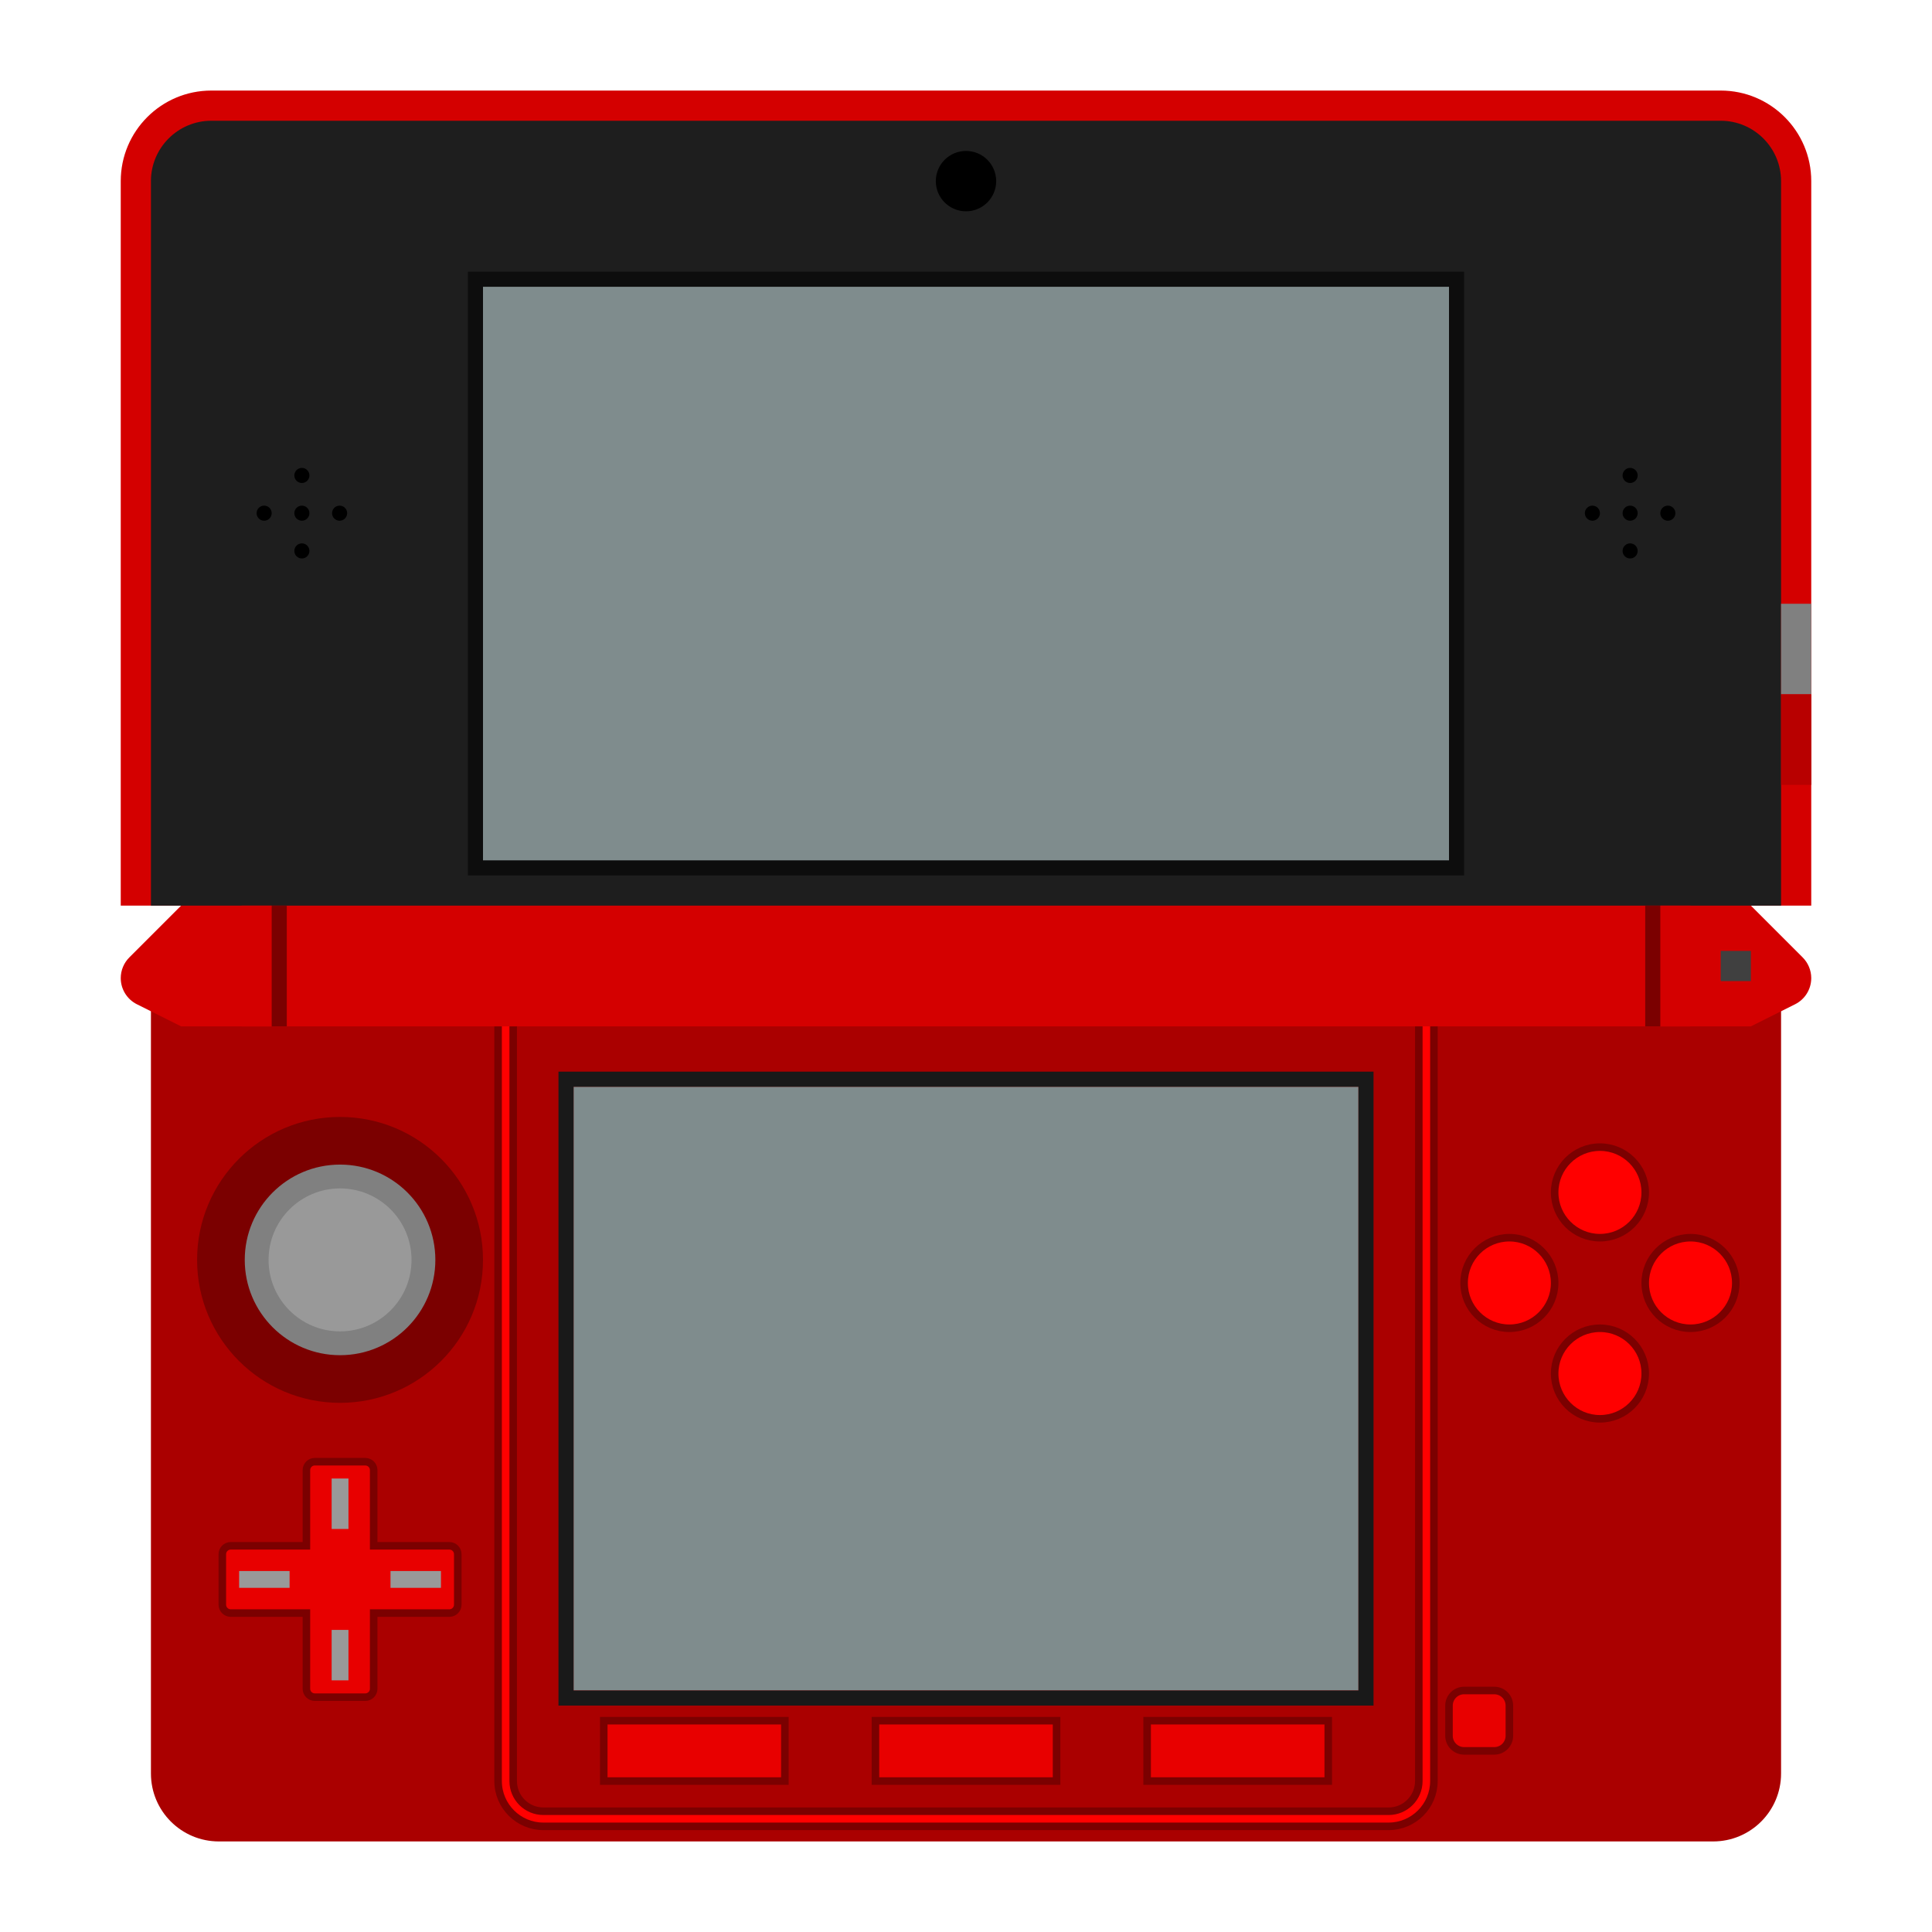
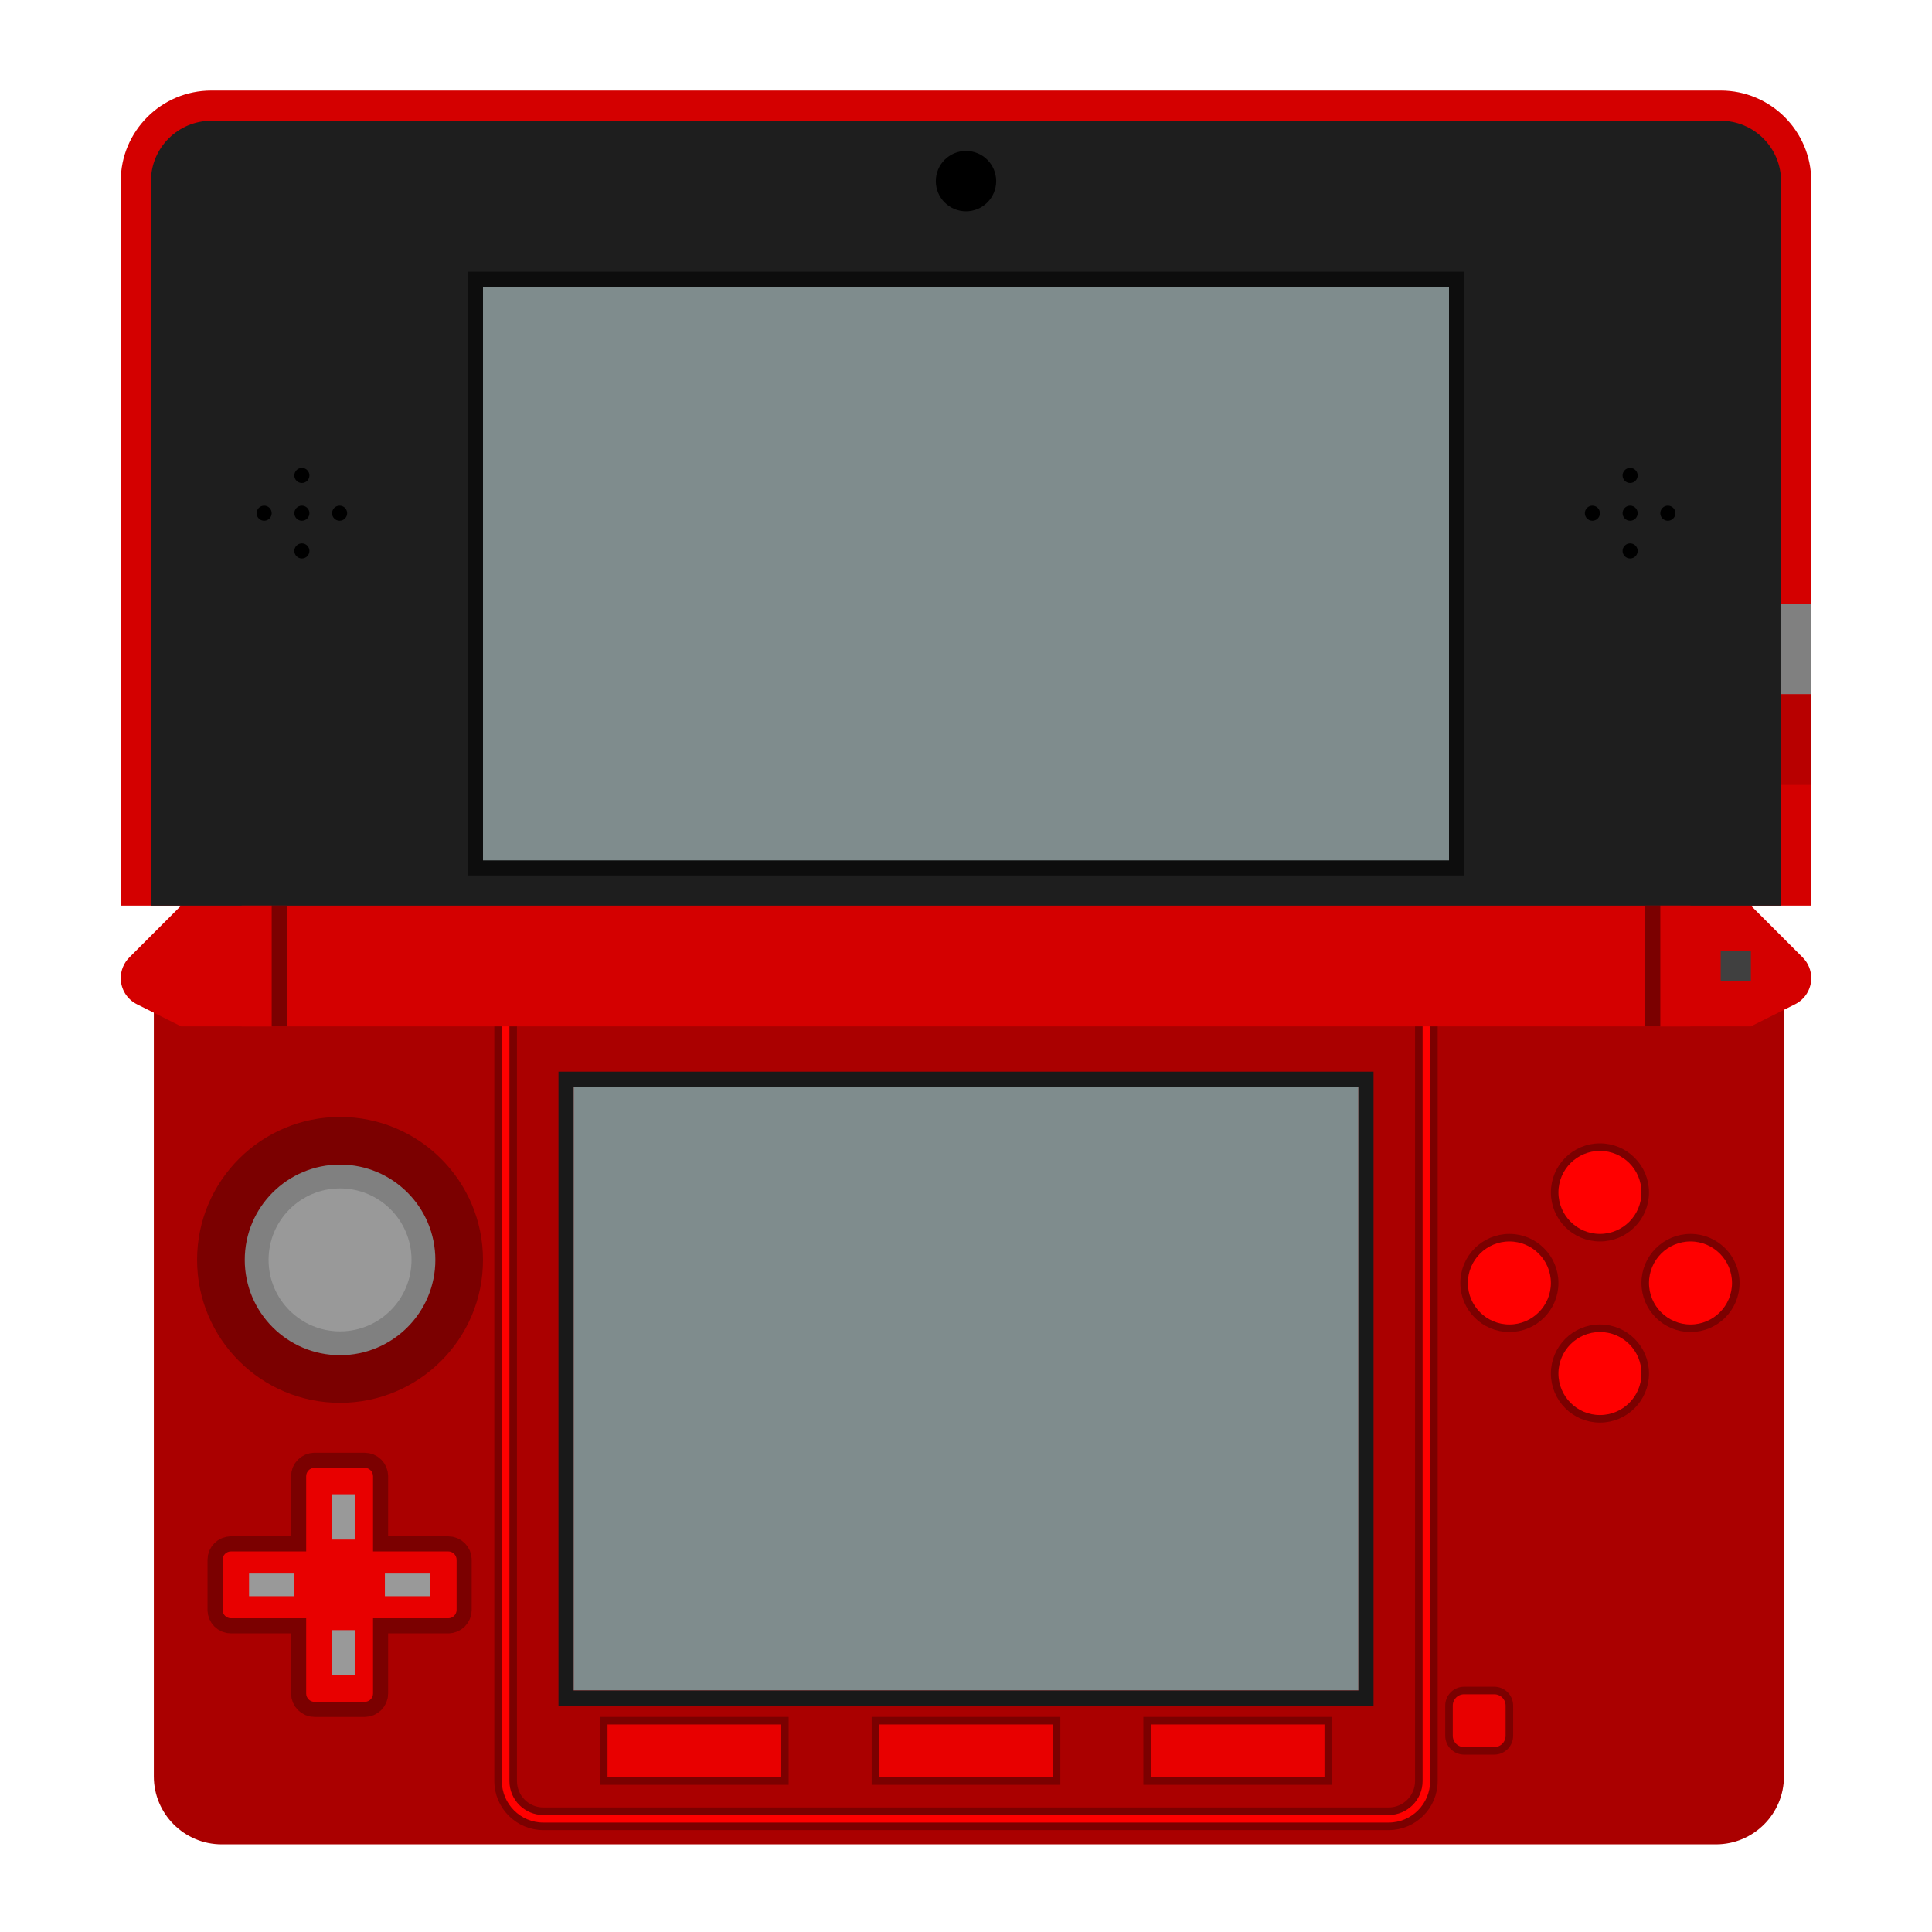
<svg xmlns="http://www.w3.org/2000/svg" viewBox="0 0 341.333 341.333" height="256" width="256" xml:space="preserve" id="svg2" version="1.1">
  <defs id="defs6">
    <clipPath id="clipPath18" clipPathUnits="userSpaceOnUse">
      <path id="path16" d="M 0,256 H 256 V 0 H 0 Z" />
    </clipPath>
    <clipPath id="clipPath26" clipPathUnits="userSpaceOnUse">
      <path id="path24" d="M 16,252 H 240 V 4 H 16 Z" />
    </clipPath>
    <clipPath id="clipPath18-9" clipPathUnits="userSpaceOnUse">
      <path id="path16-8" d="M 0,256 H 256 V 0 H 0 Z" />
    </clipPath>
    <clipPath id="clipPath26-3" clipPathUnits="userSpaceOnUse">
      <path id="path24-7" d="M 8,252 H 248 V 4 H 8 Z" />
    </clipPath>
  </defs>
  <path id="path38-9" style="fill:#d40000;fill-opacity:1;fill-rule:nonzero;stroke:none;stroke-width:1.333" d="M 304,16 H 37.333 c -8.836,0 -16,7.164 -16,16 V 160 H 320 V 32 c 0,-8.836 -7.164,-16 -16,-16" />
  <path id="path42-1" style="fill:#1e1e1e;fill-opacity:1;fill-rule:nonzero;stroke:none;stroke-width:1.333" d="M 304,21.333 H 37.333 c -5.881,0 -10.667,4.785 -10.667,10.667 V 160 h 5.333 v 5.333 H 309.333 V 160 h 5.333 V 32 c 0,-5.881 -4.785,-10.667 -10.667,-10.667" />
  <path d="M 314.667,122.667 H 320 v -16 h -5.333 z" style="fill:#808080;fill-opacity:1;fill-rule:nonzero;stroke:none;stroke-width:1.333" id="path44-1" />
  <path id="path48-3" style="fill:#0d0d0d;fill-opacity:1;fill-rule:nonzero;stroke:none;stroke-width:1.333" d="M 258.667,48 H 256 85.333 82.667 V 50.667 152 154.667 H 85.333 256 258.667 V 152 50.667 Z" />
  <path d="M 256,152 H 85.333 V 50.667 H 256 Z" style="fill:#7f8c8d;fill-opacity:1;fill-rule:nonzero;stroke:none;stroke-width:1.333" id="path50" />
  <path id="path54" style="fill:#000000;fill-opacity:1;fill-rule:nonzero;stroke:none;stroke-width:1.333" d="m 176,32 c 0,2.945 -2.388,5.333 -5.333,5.333 -2.945,0 -5.333,-2.388 -5.333,-5.333 0,-2.945 2.388,-5.333 5.333,-5.333 2.945,0 5.333,2.388 5.333,5.333" />
  <path id="path58" style="fill:#000000;fill-opacity:1;fill-rule:nonzero;stroke:none;stroke-width:1.333" d="m 54.667,97.333 c 0,-0.736 -0.597,-1.333 -1.333,-1.333 -0.736,0 -1.333,0.597 -1.333,1.333 0,0.736 0.597,1.333 1.333,1.333 0.736,0 1.333,-0.597 1.333,-1.333 m 0,-13.333 c 0,-0.736 -0.597,-1.333 -1.333,-1.333 -0.736,0 -1.333,0.597 -1.333,1.333 0,0.736 0.597,1.333 1.333,1.333 0.736,0 1.333,-0.597 1.333,-1.333 m 5.333,5.333 c -0.736,0 -1.333,0.597 -1.333,1.333 0,0.736 0.597,1.333 1.333,1.333 0.736,0 1.333,-0.597 1.333,-1.333 0,-0.736 -0.597,-1.333 -1.333,-1.333 m -13.333,0 c -0.736,0 -1.333,0.597 -1.333,1.333 0,0.736 0.597,1.333 1.333,1.333 0.736,0 1.333,-0.597 1.333,-1.333 0,-0.736 -0.597,-1.333 -1.333,-1.333 m 8,1.333 c 0,0.736 -0.597,1.333 -1.333,1.333 -0.736,0 -1.333,-0.597 -1.333,-1.333 0,-0.736 0.597,-1.333 1.333,-1.333 0.736,0 1.333,0.597 1.333,1.333" />
  <path id="path62" style="fill:#000000;fill-opacity:1;fill-rule:nonzero;stroke:none;stroke-width:1.333" d="m 289.333,97.333 c 0,-0.736 -0.596,-1.333 -1.333,-1.333 -0.737,0 -1.333,0.597 -1.333,1.333 0,0.736 0.596,1.333 1.333,1.333 0.737,0 1.333,-0.597 1.333,-1.333 m 0,-13.333 c 0,-0.736 -0.596,-1.333 -1.333,-1.333 -0.737,0 -1.333,0.597 -1.333,1.333 0,0.736 0.596,1.333 1.333,1.333 0.737,0 1.333,-0.597 1.333,-1.333 m 5.333,5.333 c -0.737,0 -1.333,0.597 -1.333,1.333 0,0.736 0.596,1.333 1.333,1.333 0.737,0 1.333,-0.597 1.333,-1.333 0,-0.736 -0.596,-1.333 -1.333,-1.333 m -13.333,0 c -0.737,0 -1.333,0.597 -1.333,1.333 0,0.736 0.596,1.333 1.333,1.333 0.737,0 1.333,-0.597 1.333,-1.333 0,-0.736 -0.596,-1.333 -1.333,-1.333 m 8,1.333 c 0,0.736 -0.596,1.333 -1.333,1.333 -0.737,0 -1.333,-0.597 -1.333,-1.333 0,-0.736 0.596,-1.333 1.333,-1.333 0.737,0 1.333,0.597 1.333,1.333" />
-   <path id="path66" style="fill:#aa0000;fill-opacity:1;fill-rule:nonzero;stroke:none;stroke-width:1.333" d="M 302.667,325.333 H 38.667 c -6.628,0 -12,-5.372 -12,-12 V 176 H 314.667 v 137.333 c 0,6.628 -5.372,12 -12,12" />
+   <path id="path66" style="fill:#aa0000;fill-opacity:1;fill-rule:nonzero;stroke:none;stroke-width:1.333" d="M 303.178,325.845 H 39.178 c -6.628,0 -12,-5.372 -12,-12 V 176.511 H 315.178 v 137.333 c 0,6.628 -5.372,12 -12,12" />
  <path id="path70" style="fill:#ff0000;fill-opacity:1;fill-rule:nonzero;stroke:#7b0000;stroke-width:1.333;stroke-opacity:1" d="M 245.333,173.333 H 96 c -4.412,0 -8,3.588 -8,8 v 133.333 c 0,4.412 3.588,8 8,8 h 149.333 c 4.412,0 8,-3.588 8,-8 V 181.333 c 0,-4.412 -3.588,-8 -8,-8 m 0,2.667 c 2.945,0 5.333,2.388 5.333,5.333 v 133.333 c 0,2.945 -2.388,5.333 -5.333,5.333 H 96 c -2.945,0 -5.333,-2.388 -5.333,-5.333 V 181.333 c 0,-2.945 2.388,-5.333 5.333,-5.333 h 149.333" />
  <path d="M 298.667,181.333 H 42.667 V 160 h 256 z" style="fill:#d40000;fill-opacity:1;fill-rule:nonzero;stroke:none;stroke-width:1.333" id="path72-4" />
  <path id="path76-8" style="fill:#d40000;fill-opacity:1;fill-rule:nonzero;stroke:none;stroke-width:1.333" d="m 32,160 -9.153,9.153 c -0.969,0.969 -1.513,2.283 -1.513,3.653 0,1.957 1.105,3.747 2.856,4.621 l 7.811,3.905 h 16 V 160 Z" />
  <path id="path80-4" style="fill:#d40000;fill-opacity:1;fill-rule:nonzero;stroke:none;stroke-width:1.333" d="m 309.333,160 9.153,9.153 c 0.969,0.969 1.513,2.283 1.513,3.653 0,1.957 -1.105,3.747 -2.856,4.621 l -7.811,3.905 h -16 V 160 Z" />
  <path d="m 304,173.333 h 5.333 V 168 H 304 Z" style="fill:#404040;fill-opacity:1;fill-rule:nonzero;stroke:none;stroke-width:1.333" id="path82-5" />
  <path id="path86-1" style="fill:#7b0000;fill-opacity:1;fill-rule:nonzero;stroke:none;stroke-width:1.333" d="m 85.333,222.59 c 0,13.948 -11.307,25.255 -25.256,25.255 -13.948,0 -25.256,-11.307 -25.256,-25.255 0,-13.949 11.308,-25.256 25.256,-25.256 13.949,0 25.256,11.307 25.256,25.256" />
  <path id="path90-1" style="fill:#808080;fill-opacity:1;fill-rule:nonzero;stroke:none;stroke-width:1.333" d="m 76.915,222.59 c 0,9.299 -7.539,16.837 -16.837,16.837 -9.3,0 -16.837,-7.539 -16.837,-16.837 0,-9.3 7.537,-16.837 16.837,-16.837 9.299,0 16.837,7.537 16.837,16.837" />
  <path id="path94-2" style="fill:#999999;fill-opacity:1;fill-rule:nonzero;stroke:none;stroke-width:1.333" d="m 72.705,222.59 c 0,6.973 -5.653,12.628 -12.628,12.628 -6.975,0 -12.628,-5.655 -12.628,-12.628 0,-6.975 5.653,-12.629 12.628,-12.629 6.975,0 12.628,5.655 12.628,12.629" />
-   <path id="path98-9" style="fill:#e80000;fill-opacity:1;fill-rule:nonzero;stroke:#7b0000;stroke-width:1.333;stroke-opacity:1" d="M 79.391,273.102 H 66.02 v -13.371 c 0,-0.821 -0.665,-1.487 -1.485,-1.487 h -8.915 c -0.82,0 -1.485,0.665 -1.485,1.487 V 273.102 H 40.764 c -0.82,0 -1.485,0.665 -1.485,1.485 v 8.915 c 0,0.82 0.665,1.485 1.485,1.485 h 13.371 v 13.371 c 0,0.821 0.665,1.487 1.485,1.487 h 8.915 c 0.82,0 1.485,-0.665 1.485,-1.487 V 284.987 H 79.391 c 0.82,0 1.485,-0.665 1.485,-1.485 v -8.915 c 0,-0.82 -0.665,-1.485 -1.485,-1.485" />
-   <path d="m 58.592,261.216 h 2.972 v 8.915 h -2.972 z" style="fill:#999999;fill-opacity:1;fill-rule:nonzero;stroke:none;stroke-width:1.333" id="path100-6" />
-   <path d="m 58.592,287.959 h 2.972 v 8.915 h -2.972 z" style="fill:#999999;fill-opacity:1;fill-rule:nonzero;stroke:none;stroke-width:1.333" id="path102-2" />
-   <path d="m 77.905,280.529 h -8.915 v -2.972 h 8.915 z" style="fill:#999999;fill-opacity:1;fill-rule:nonzero;stroke:none;stroke-width:1.333" id="path104-2" />
-   <path d="m 51.164,280.529 h -8.915 v -2.972 h 8.915 z" style="fill:#999999;fill-opacity:1;fill-rule:nonzero;stroke:none;stroke-width:1.333" id="path106-0" />
+   <path id="path98-9" style="fill:#e80000;fill-opacity:1;fill-rule:nonzero;stroke:#7b0000;stroke-width:5.333;stroke-opacity:1;stroke-miterlimit:4;stroke-dasharray:none;paint-order:stroke fill markers" d="M 79.195,274.094 H 65.906 v -13.288 c 0,-0.816 -0.661,-1.477 -1.476,-1.477 h -8.86 c -0.815,0 -1.476,0.661 -1.476,1.477 v 13.288 H 40.805 c -0.815,0 -1.476,0.661 -1.476,1.476 v 8.859 c 0,0.815 0.661,1.476 1.476,1.476 h 13.288 v 13.288 c 0,0.816 0.661,1.477 1.476,1.477 h 8.86 c 0.815,0 1.476,-0.661 1.476,-1.477 v -13.288 h 13.288 c 0.815,0 1.476,-0.661 1.476,-1.476 v -8.859 c 0,-0.815 -0.661,-1.476 -1.476,-1.476" />
+   <g id="g904">
+     <path id="path104-2" style="fill:#999999;fill-opacity:1;fill-rule:nonzero;stroke:none;stroke-width:1.465" d="m 76,282 h -8 v -4 h 8 z" />
+     <path id="path106-0" style="fill:#999999;fill-opacity:1;fill-rule:nonzero;stroke:none;stroke-width:1.465" d="m 52,282 h -8 v -4 h 8 z" />
+   </g>
  <path d="M 240,298.667 H 101.333 V 192 H 240 Z" style="fill:#7f8c8d;fill-opacity:1;fill-rule:nonzero;stroke:none;stroke-width:1.333" id="path108" />
  <path id="path112" style="fill:#191919;fill-opacity:1;fill-rule:nonzero;stroke:none;stroke-width:1.333" d="M 242.667,189.333 H 240 101.333 98.667 V 192 298.667 301.333 H 101.333 240 242.667 V 298.667 192 Z M 240,298.667 H 101.333 V 192 H 240 Z" />
  <path d="m 138.667,314.667 h -32 V 304 h 32 z" style="fill:#e80000;fill-opacity:1;fill-rule:nonzero;stroke:#7b0000;stroke-width:1.333;stroke-opacity:1" id="path114-0" />
  <path d="m 186.667,314.667 h -32 V 304 h 32 z" style="fill:#e80000;fill-opacity:1;fill-rule:nonzero;stroke:#7b0000;stroke-width:1.333;stroke-opacity:1" id="path116" />
  <path d="m 234.667,314.667 h -32 V 304 h 32 z" style="fill:#e80000;fill-opacity:1;fill-rule:nonzero;stroke:#7b0000;stroke-width:1.333;stroke-opacity:1" id="path118-4" />
  <path id="path122-9" style="fill:#e80000;fill-opacity:1;fill-rule:nonzero;stroke:#7b0000;stroke-width:1.333;stroke-opacity:1" d="m 264,309.333 h -5.333 c -1.472,0 -2.667,-1.195 -2.667,-2.667 v -5.333 c 0,-1.472 1.195,-2.667 2.667,-2.667 H 264 c 1.472,0 2.667,1.195 2.667,2.667 v 5.333 c 0,1.472 -1.195,2.667 -2.667,2.667" />
  <path id="path126-2" style="fill:#ff0000;fill-opacity:1;fill-rule:nonzero;stroke:#7b0000;stroke-width:1.333;stroke-opacity:1" d="m 274.667,226.667 c 0,4.417 -3.583,8 -8,8 -4.417,0 -8,-3.583 -8,-8 0,-4.417 3.583,-8 8,-8 4.417,0 8,3.583 8,8" />
  <path id="path130-4" style="fill:#ff0000;fill-opacity:1;fill-rule:nonzero;stroke:#7b0000;stroke-width:1.333;stroke-opacity:1" d="m 290.667,210.667 c 0,4.417 -3.583,8 -8,8 -4.417,0 -8,-3.583 -8,-8 0,-4.417 3.583,-8 8,-8 4.417,0 8,3.583 8,8" />
  <path id="path134-4" style="fill:#ff0000;fill-opacity:1;fill-rule:nonzero;stroke:#7b0000;stroke-width:1.333;stroke-opacity:1" d="m 290.667,242.667 c 0,4.417 -3.583,8 -8,8 -4.417,0 -8,-3.583 -8,-8 0,-4.417 3.583,-8 8,-8 4.417,0 8,3.583 8,8" />
  <path id="path138-8" style="fill:#ff0000;fill-opacity:1;fill-rule:nonzero;stroke:#7b0000;stroke-width:1.333;stroke-opacity:1" d="m 306.667,226.667 c 0,4.417 -3.583,8 -8,8 -4.417,0 -8,-3.583 -8,-8 0,-4.417 3.583,-8 8,-8 4.417,0 8,3.583 8,8" />
  <path d="m 320,138.667 h -5.333 v -16 H 320 Z" style="fill:#b80000;fill-opacity:1;fill-rule:nonzero;stroke:none;stroke-width:1.333" id="path140" />
  <path d="m 48,181.333 h 2.667 V 160 h -2.667 z" style="fill:#7b0000;fill-opacity:1;fill-rule:nonzero;stroke:none;stroke-width:1.333" id="path142-6" />
  <path d="m 290.667,181.333 h 2.667 V 160 h -2.667 z" style="fill:#7b0000;fill-opacity:1;fill-rule:nonzero;stroke:none;stroke-width:1.333" id="path144" />
+   <g id="g910" transform="rotate(90,60.33333,280.3333)">
+     <path d="m 76,282 h -8 v -4 h 8 z" style="fill:#999999;fill-opacity:1;fill-rule:nonzero;stroke:none;stroke-width:1.465" id="path906" />
+     <path d="m 52,282 h -8 v -4 h 8 z" style="fill:#999999;fill-opacity:1;fill-rule:nonzero;stroke:none;stroke-width:1.465" id="path908" />
+   </g>
</svg>
